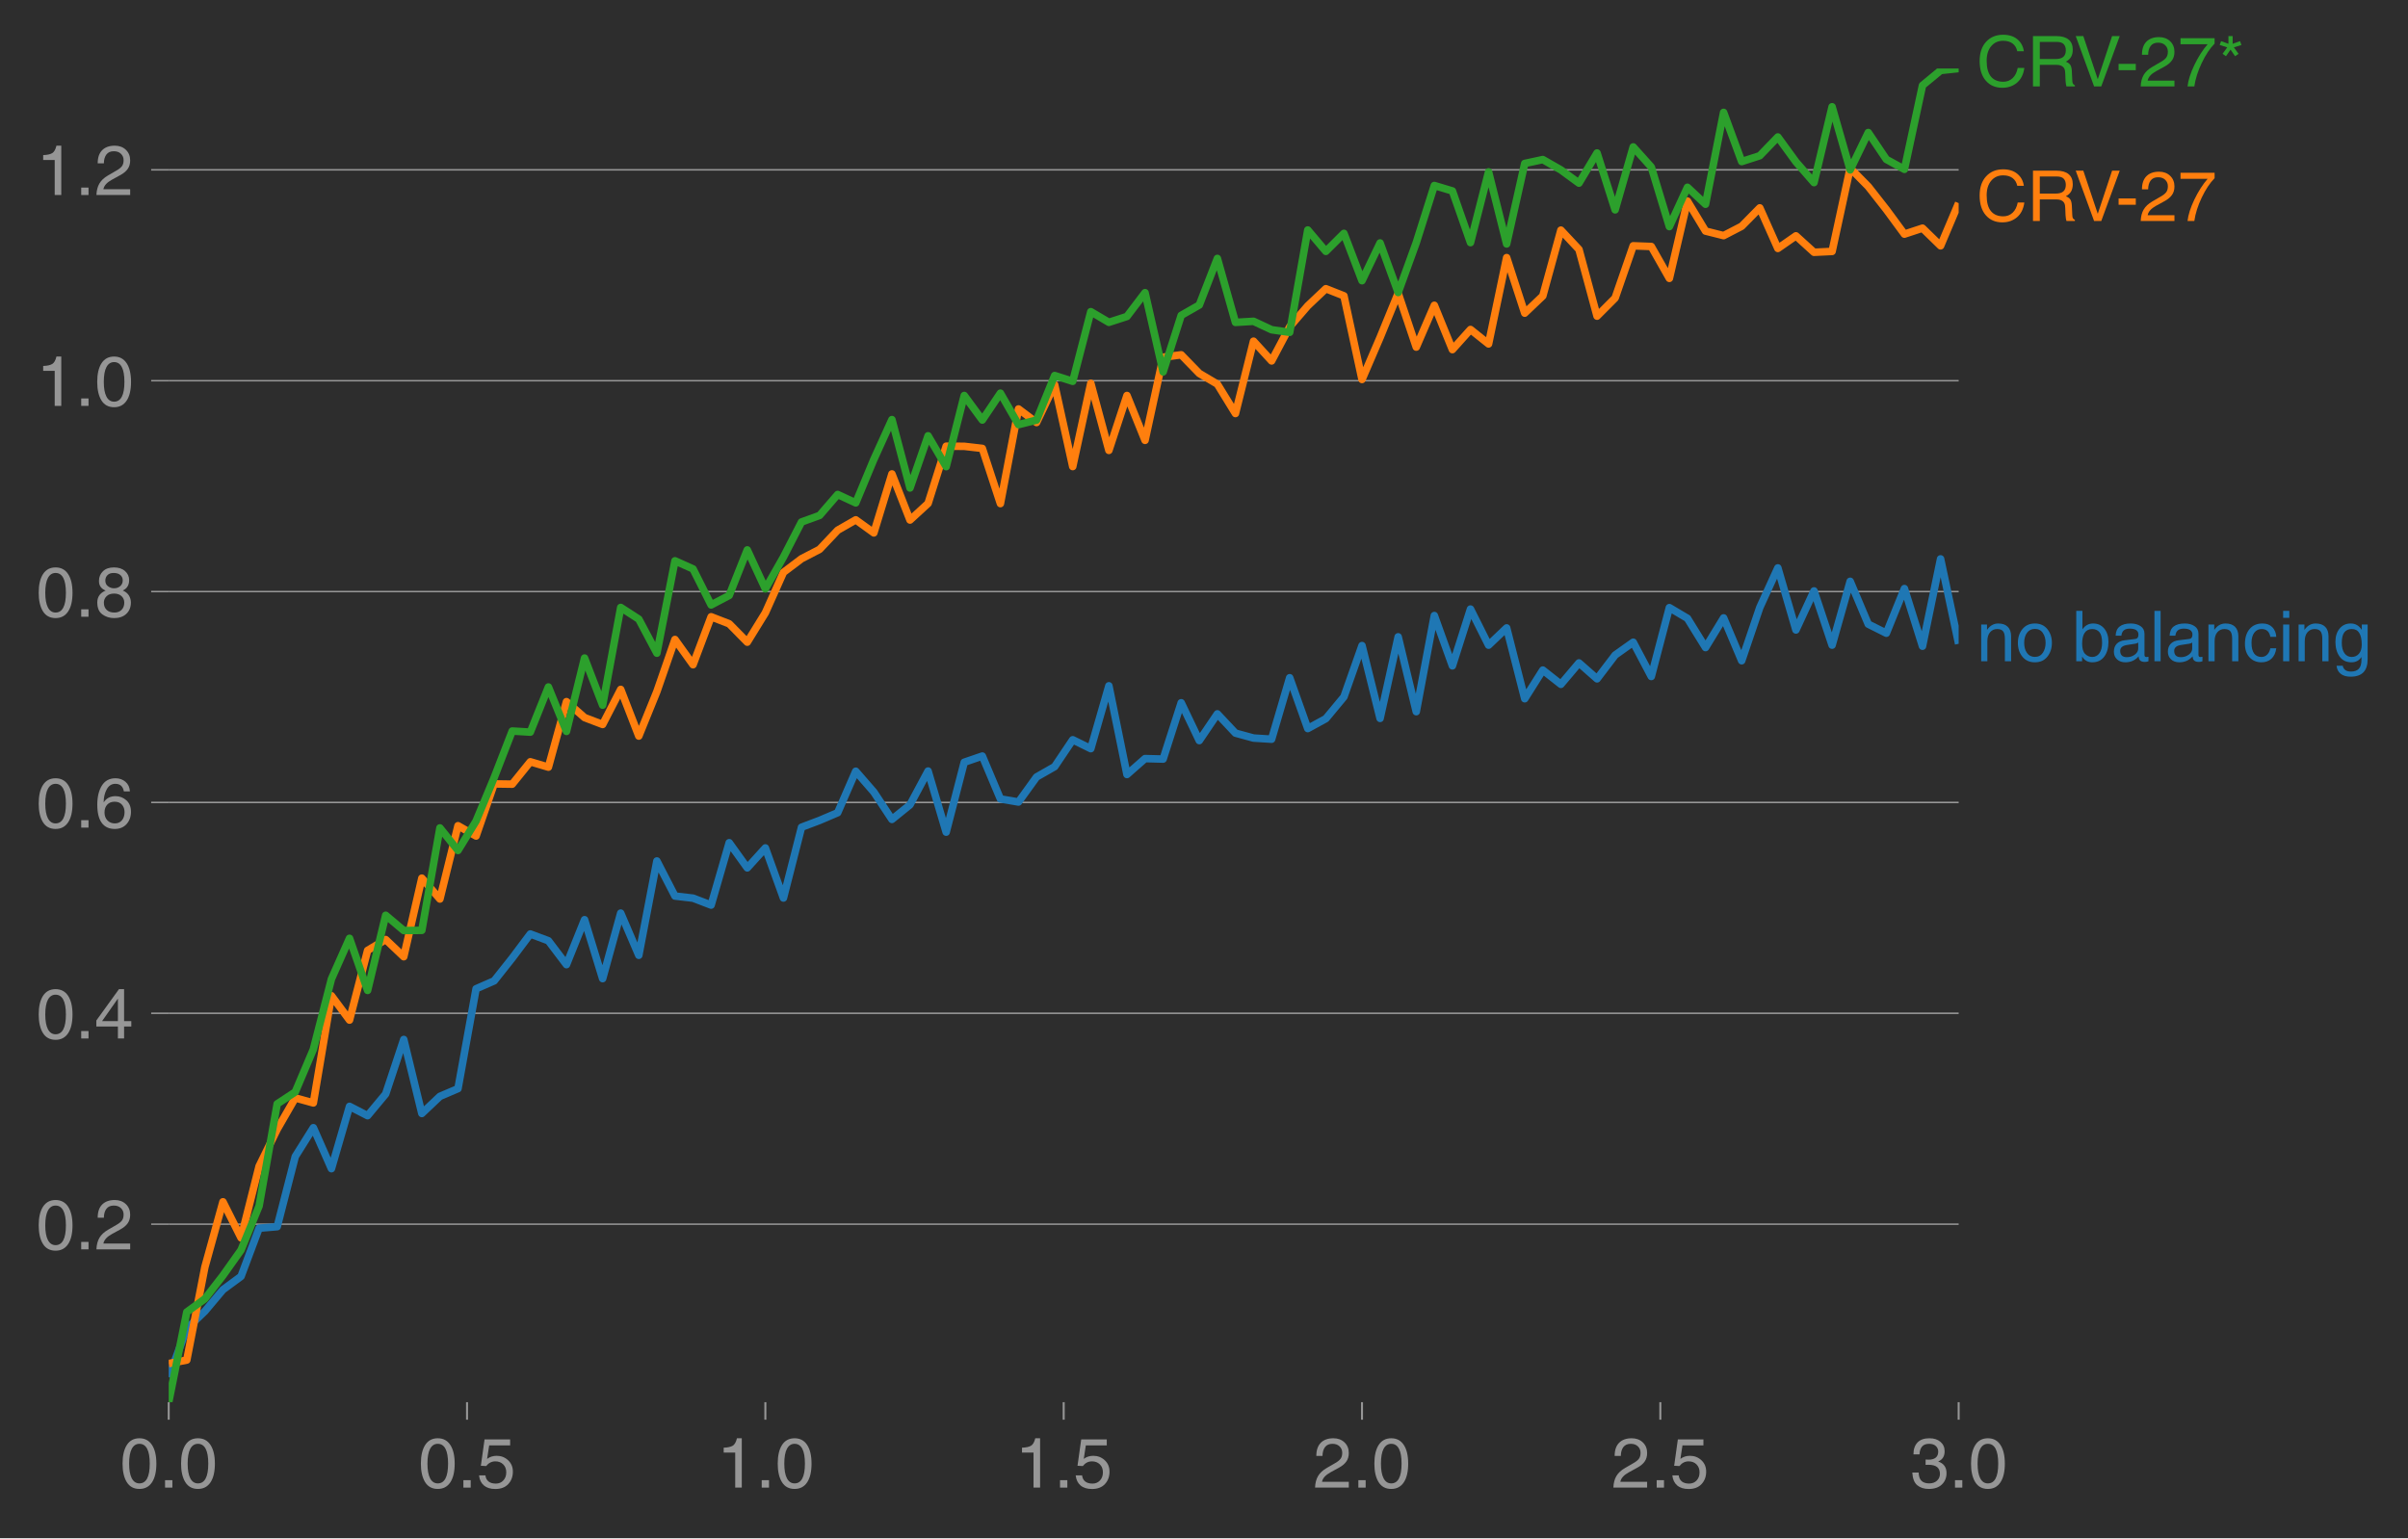
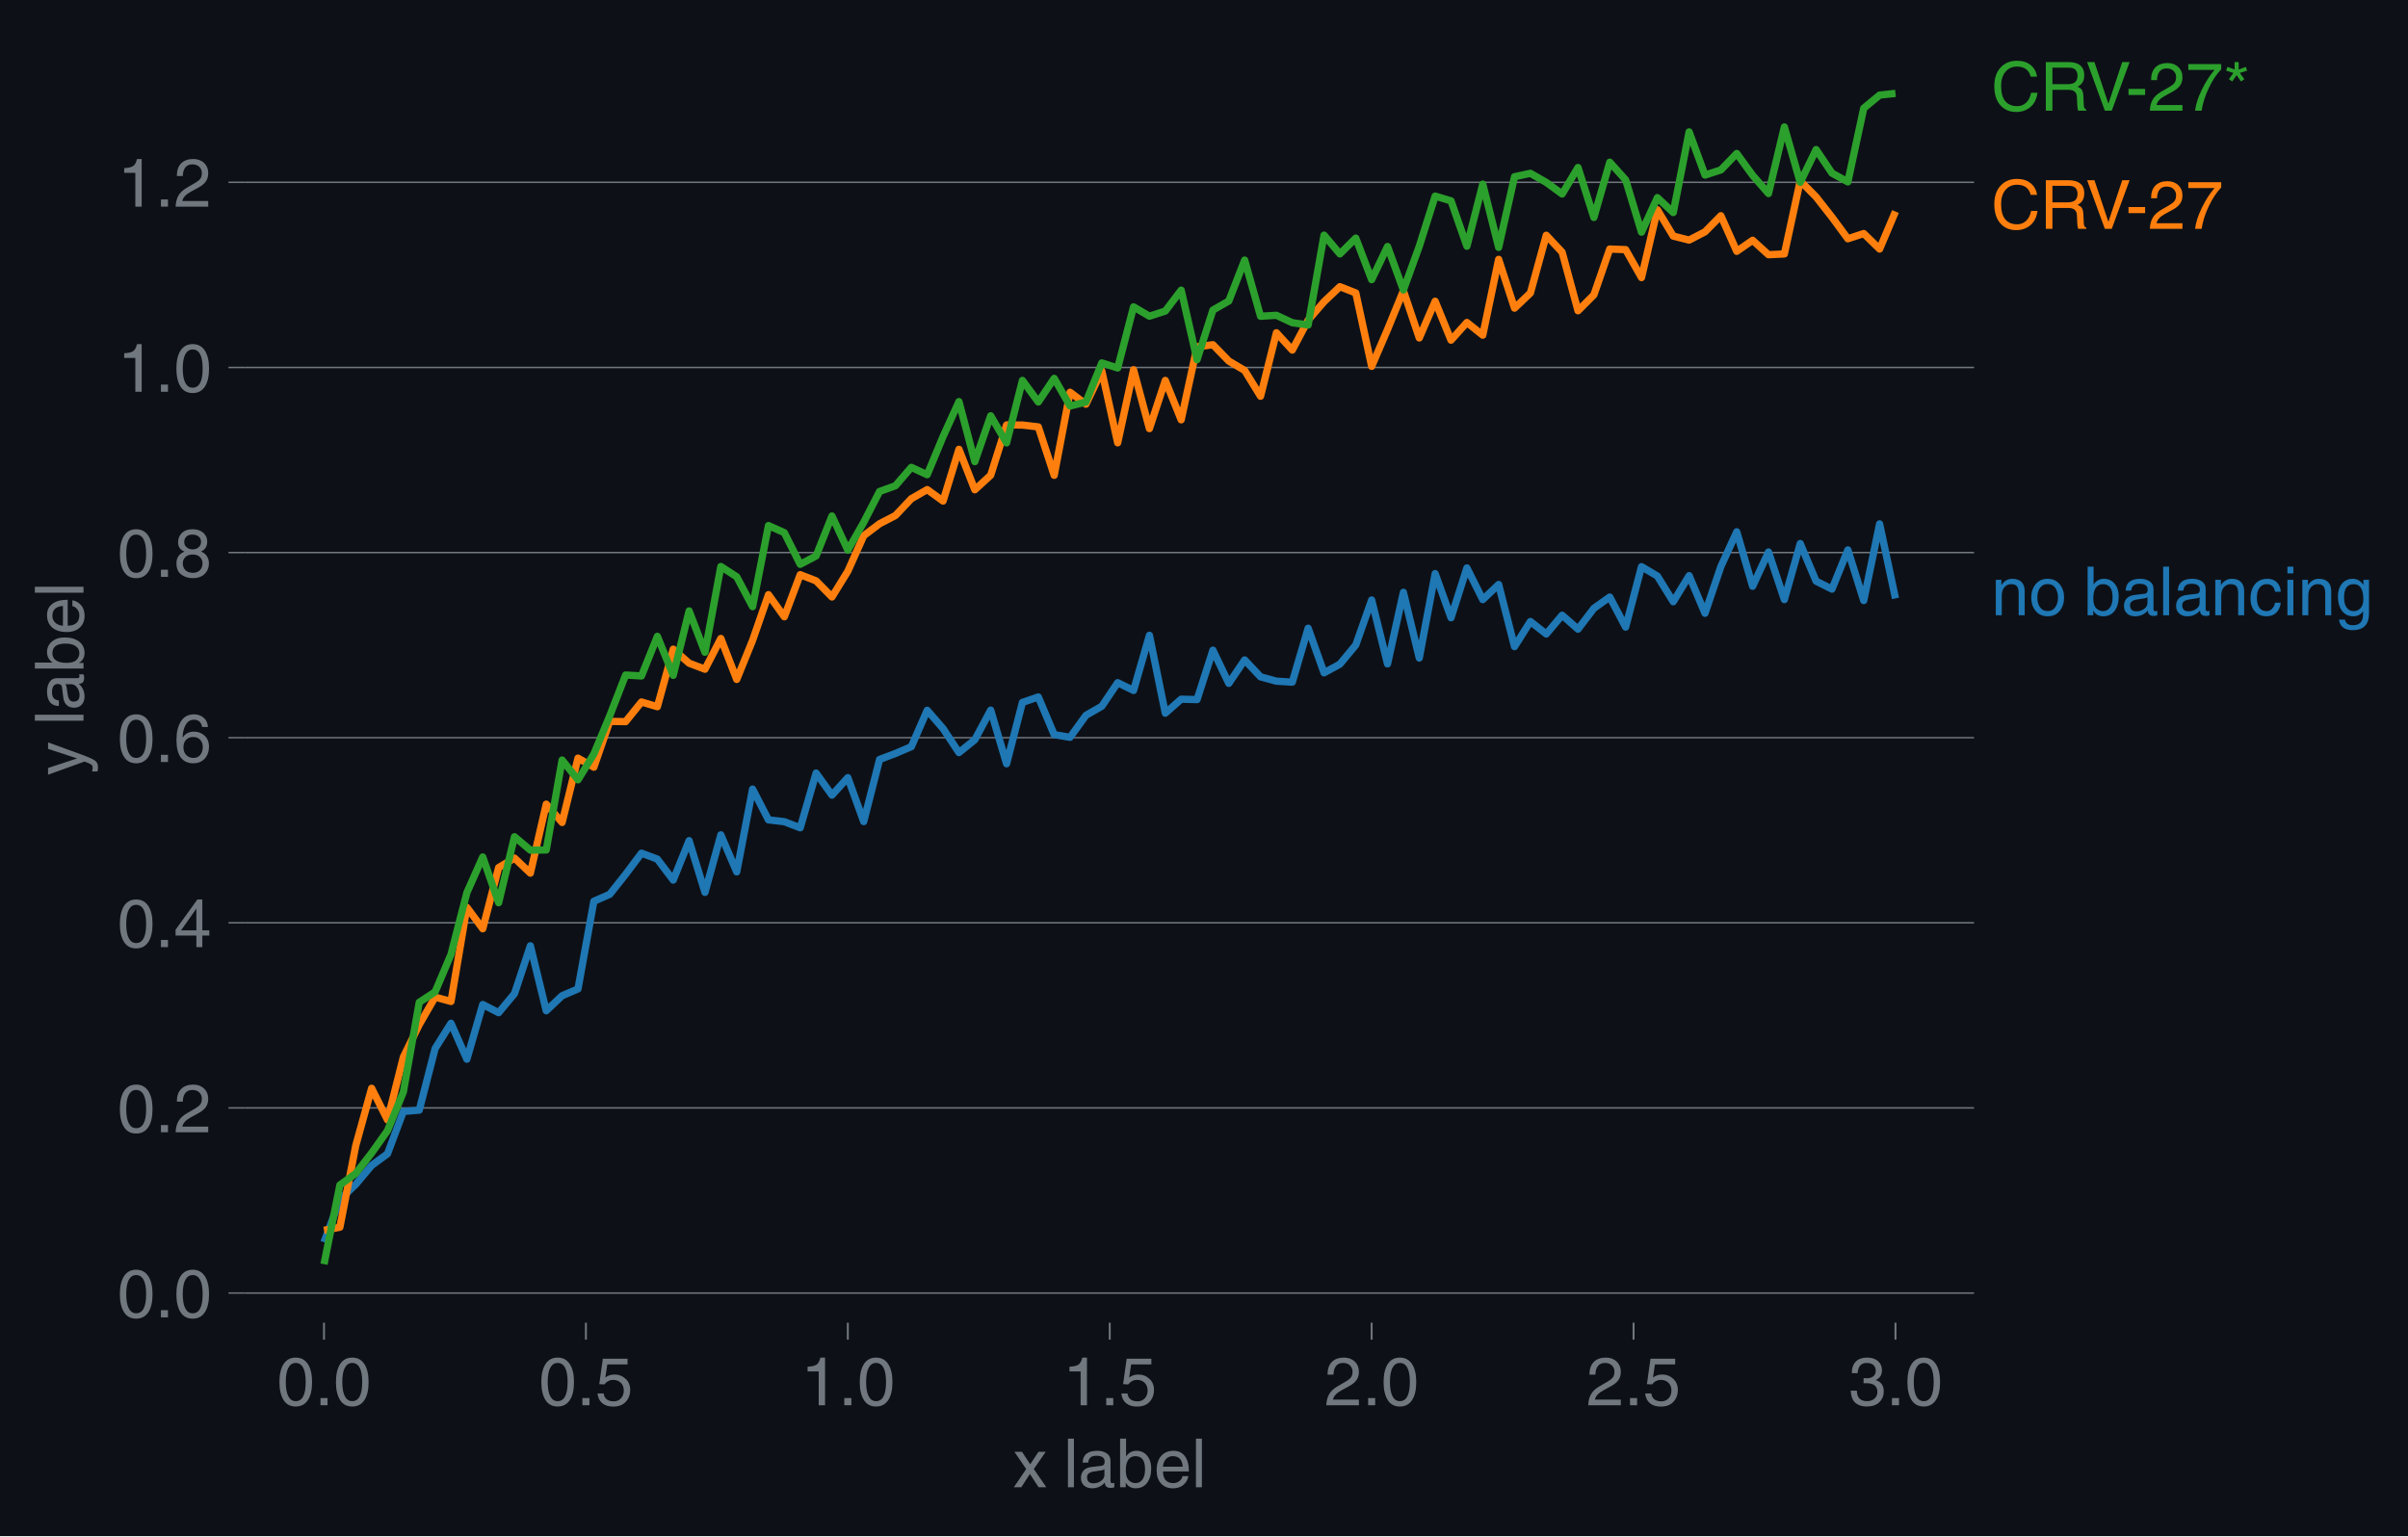
- <svg xmlns="http://www.w3.org/2000/svg" xmlns:xlink="http://www.w3.org/1999/xlink" height="409.245" viewBox="0 0 480.43 306.934" width="640.574">
+ <svg xmlns="http://www.w3.org/2000/svg" xmlns:xlink="http://www.w3.org/1999/xlink" height="423.21" viewBox="0 0 497.474 317.408" width="663.299">
  <defs>
    <style>*{stroke-linecap:butt;stroke-linejoin:round}</style>
  </defs>
  <g id="figure_1">
-     <path d="M0 306.934h480.43V0H0z" fill="#2d2d2d" id="patch_1" />
+     <path d="M0 317.408h497.474V0H0z" fill="#0d1117" id="patch_1" />
    <g id="axes_1">
-       <path d="M33.66 279.786h357.12V13.674H33.66z" fill="none" id="patch_2" />
+       <path d="M50.704 273.312h357.12V7.2H50.704z" fill="none" id="patch_2" />
      <g id="matplotlib.axis_1">
        <g id="xtick_1">
          <g id="line2d_1">
            <defs>
-               <path d="M0 0v3.5" id="m7b2e0607de" stroke="#969696" stroke-width=".4" />
-             </defs>
-             <use x="33.66" xlink:href="#m7b2e0607de" y="279.786" fill="#969696" stroke="#969696" stroke-width=".4" />
-           </g>
-           <g id="text_1">
+               <path d="M0 0v3.5" id="m057e5649aa" stroke="#71777e" stroke-width=".4" />
+             </defs>
+             <use x="66.937" xlink:href="#m057e5649aa" y="273.312" fill="#71777e" stroke="#71777e" stroke-width=".4" />
+           </g>
+           <g transform="matrix(.14 0 0 -.14 57.207 290.361)" fill="#71777e" id="text_1">
            <defs>
              <path d="M42.484 34.188q0 14.109-3.734 21.156-3.734 7.062-10.969 7.062-7.078 0-10.89-7.062-3.797-7.047-3.797-21.157 0-13.671 3.75-20.937Q20.609 6 27.78 6q7.235 0 10.969 7 3.734 7.016 3.734 21.188zm9.422 0q0-17.297-6.25-26.704-6.25-9.39-17.875-9.39-12.062 0-18.062 9.734-6 9.75-6 26.36 0 17.03 6.14 26.578 6.157 9.547 17.922 9.547 11.625 0 17.875-9.5t6.25-26.626z" id="HelveticaWorld-Regular-48" />
              <path d="M19.094 0H8.687v10.594h10.407z" id="HelveticaWorld-Regular-46" />
            </defs>
-             <g transform="matrix(.14 0 0 -.14 23.93 296.835)" fill="#969696">
-               <use xlink:href="#HelveticaWorld-Regular-48" />
-               <use x="55.615" xlink:href="#HelveticaWorld-Regular-46" />
-               <use x="83.398" xlink:href="#HelveticaWorld-Regular-48" />
-             </g>
+             <use xlink:href="#HelveticaWorld-Regular-48" />
+             <use x="55.615" xlink:href="#HelveticaWorld-Regular-46" />
+             <use x="83.398" xlink:href="#HelveticaWorld-Regular-48" />
          </g>
        </g>
        <g id="xtick_2">
-           <use x="93.18" xlink:href="#m7b2e0607de" y="279.786" fill="#969696" stroke="#969696" stroke-width=".4" id="line2d_2" />
-           <g id="text_2">
+           <use x="121.046" xlink:href="#m057e5649aa" y="273.312" fill="#71777e" stroke="#71777e" stroke-width=".4" id="line2d_2" />
+           <g transform="matrix(.14 0 0 -.14 111.316 290.361)" fill="#71777e" id="text_2">
            <defs>
              <path d="M14.703 40.922q5.813 4.39 13.625 4.39 9.469 0 16.281-6.296 6.813-6.297 6.813-16.22 0-10.78-6.578-17.796-6.563-7-18.422-7-10.313 0-16.266 5.047Q4.203 8.109 3.22 17.39h9.094q.671-5.672 4.437-8.672 3.766-3 10.453-3 6.485 0 10.64 4.484Q42 14.703 42 21.688q0 7.125-4.36 11.421-4.343 4.297-11.218 4.297-7.813 0-13.047-6.687l-7.563.39 5.266 37.594h36.438v-8.5H17.672z" id="HelveticaWorld-Regular-53" />
            </defs>
-             <g transform="matrix(.14 0 0 -.14 83.45 296.835)" fill="#969696">
-               <use xlink:href="#HelveticaWorld-Regular-48" />
-               <use x="55.615" xlink:href="#HelveticaWorld-Regular-46" />
-               <use x="83.398" xlink:href="#HelveticaWorld-Regular-53" />
-             </g>
+             <use xlink:href="#HelveticaWorld-Regular-48" />
+             <use x="55.615" xlink:href="#HelveticaWorld-Regular-46" />
+             <use x="83.398" xlink:href="#HelveticaWorld-Regular-53" />
          </g>
        </g>
        <g id="xtick_3">
-           <use x="152.7" xlink:href="#m7b2e0607de" y="279.786" fill="#969696" stroke="#969696" stroke-width=".4" id="line2d_3" />
-           <g id="text_3">
+           <use x="175.155" xlink:href="#m057e5649aa" y="273.312" fill="#71777e" stroke="#71777e" stroke-width=".4" id="line2d_3" />
+           <g transform="matrix(.14 0 0 -.14 165.425 290.361)" fill="#71777e" id="text_3">
            <defs>
              <path d="M35.89 0h-9.374v49.906H10.109v6.985q8.594.28 12.782 2.75Q27.094 62.109 29 70.313h6.89z" id="HelveticaWorld-Regular-49" />
            </defs>
-             <g transform="matrix(.14 0 0 -.14 142.97 296.835)" fill="#969696">
-               <use xlink:href="#HelveticaWorld-Regular-49" />
-               <use x="55.615" xlink:href="#HelveticaWorld-Regular-46" />
-               <use x="83.398" xlink:href="#HelveticaWorld-Regular-48" />
-             </g>
+             <use xlink:href="#HelveticaWorld-Regular-49" />
+             <use x="55.615" xlink:href="#HelveticaWorld-Regular-46" />
+             <use x="83.398" xlink:href="#HelveticaWorld-Regular-48" />
          </g>
        </g>
        <g id="xtick_4">
-           <use x="212.22" xlink:href="#m7b2e0607de" y="279.786" fill="#969696" stroke="#969696" stroke-width=".4" id="line2d_4" />
-           <g transform="matrix(.14 0 0 -.14 202.49 296.835)" fill="#969696" id="text_4">
+           <use x="229.264" xlink:href="#m057e5649aa" y="273.312" fill="#71777e" stroke="#71777e" stroke-width=".4" id="line2d_4" />
+           <g transform="matrix(.14 0 0 -.14 219.534 290.361)" fill="#71777e" id="text_4">
            <use xlink:href="#HelveticaWorld-Regular-49" />
            <use x="55.615" xlink:href="#HelveticaWorld-Regular-46" />
            <use x="83.398" xlink:href="#HelveticaWorld-Regular-53" />
          </g>
        </g>
        <g id="xtick_5">
-           <use x="271.74" xlink:href="#m7b2e0607de" y="279.786" fill="#969696" stroke="#969696" stroke-width=".4" id="line2d_5" />
-           <g id="text_5">
+           <use x="283.373" xlink:href="#m057e5649aa" y="273.312" fill="#71777e" stroke="#71777e" stroke-width=".4" id="line2d_5" />
+           <g transform="matrix(.14 0 0 -.14 273.643 290.361)" fill="#71777e" id="text_5">
            <defs>
              <path d="M4.39 45.125q0 12.39 6.391 18.781 6.406 6.407 17.938 6.407 9.656 0 15.812-5.86 6.157-5.86 6.157-15.14 0-7.22-3.547-12.188-3.532-4.953-10.422-8.703l-12.11-6.64Q13.922 15.921 12.5 8.296h38.188V0H2.593q.39 9.906 4.297 16.5 3.906 6.594 12.203 11.375l12.593 7.328q5.032 2.89 7.329 5.984 2.297 3.094 2.297 8.516 0 5.375-3.766 9.031-3.75 3.672-10.156 3.672-7.078 0-10.594-4.672-3.516-4.656-3.61-12.609z" id="HelveticaWorld-Regular-50" />
            </defs>
-             <g transform="matrix(.14 0 0 -.14 262.01 296.835)" fill="#969696">
-               <use xlink:href="#HelveticaWorld-Regular-50" />
-               <use x="55.615" xlink:href="#HelveticaWorld-Regular-46" />
-               <use x="83.398" xlink:href="#HelveticaWorld-Regular-48" />
-             </g>
+             <use xlink:href="#HelveticaWorld-Regular-50" />
+             <use x="55.615" xlink:href="#HelveticaWorld-Regular-46" />
+             <use x="83.398" xlink:href="#HelveticaWorld-Regular-48" />
          </g>
        </g>
        <g id="xtick_6">
-           <use x="331.26" xlink:href="#m7b2e0607de" y="279.786" fill="#969696" stroke="#969696" stroke-width=".4" id="line2d_6" />
-           <g transform="matrix(.14 0 0 -.14 321.53 296.835)" fill="#969696" id="text_6">
+           <use x="337.482" xlink:href="#m057e5649aa" y="273.312" fill="#71777e" stroke="#71777e" stroke-width=".4" id="line2d_6" />
+           <g transform="matrix(.14 0 0 -.14 327.752 290.361)" fill="#71777e" id="text_6">
            <use xlink:href="#HelveticaWorld-Regular-50" />
            <use x="55.615" xlink:href="#HelveticaWorld-Regular-46" />
            <use x="83.398" xlink:href="#HelveticaWorld-Regular-53" />
          </g>
        </g>
        <g id="xtick_7">
-           <use x="390.78" xlink:href="#m7b2e0607de" y="279.786" fill="#969696" stroke="#969696" stroke-width=".4" id="line2d_7" />
-           <g id="text_7">
+           <use x="391.591" xlink:href="#m057e5649aa" y="273.312" fill="#71777e" stroke="#71777e" stroke-width=".4" id="line2d_7" />
+           <g transform="matrix(.14 0 0 -.14 381.861 290.361)" fill="#71777e" id="text_7">
            <defs>
              <path d="M22.406 39.984q2.203-.187 4.594-.187 6.203 0 9.781 2.86 3.594 2.859 3.594 8.656 0 4.687-3.344 7.89-3.343 3.203-9.64 3.203-6.985 0-10.235-4.11-3.234-4.093-3.437-10.983h-8.64q0 10.984 5.765 16.984 5.765 6.016 16.937 6.016 9.922 0 15.828-5.11 5.907-5.094 5.907-13.39 0-10.704-9.032-14.5v-.204q11.72-4 11.72-16.406 0-9.906-6.595-16.265-6.593-6.344-18.703-6.344-9.906 0-16.312 5.203Q4.204 8.5 3.422 21.484H12.5q.203-8.109 4-11.797Q20.313 6 27.484 6q6.938 0 11.141 3.86 4.203 3.859 4.203 9.718 0 6.406-4.016 9.672-4 3.266-12.39 3.266-2 0-4.016-.094z" id="HelveticaWorld-Regular-51" />
            </defs>
-             <g transform="matrix(.14 0 0 -.14 381.05 296.835)" fill="#969696">
-               <use xlink:href="#HelveticaWorld-Regular-51" />
-               <use x="55.615" xlink:href="#HelveticaWorld-Regular-46" />
-               <use x="83.398" xlink:href="#HelveticaWorld-Regular-48" />
-             </g>
-           </g>
+             <use xlink:href="#HelveticaWorld-Regular-51" />
+             <use x="55.615" xlink:href="#HelveticaWorld-Regular-46" />
+             <use x="83.398" xlink:href="#HelveticaWorld-Regular-48" />
+           </g>
+         </g>
+         <g transform="matrix(.14 0 0 -.14 209.292 307.31)" fill="#71777e" id="text_8">
+           <defs>
+             <path d="M49.031 0H37.703l-12.89 19.672L12.203 0H1.125l18.266 26.906L2 52.296h11.188l12.109-18.405L37.5 52.297h10.688l-17.579-25.39z" id="HelveticaWorld-Regular-120" />
+             <path d="M15.375 0H6.594v71.781h8.781z" id="HelveticaWorld-Regular-108" />
+             <path d="M38.375 26.703q-.969-1.015-3.828-1.656-2.86-.625-10.672-1.656-5.766-.688-8.469-2.844-2.703-2.14-2.703-5.656 0-4.297 2.281-6.688 2.297-2.39 7.329-2.39 6.296 0 11.171 3.578 4.891 3.593 4.891 8.718zM6.203 36.375q.297 8.844 5.734 13.14 5.454 4.297 15.844 4.297 8.297 0 13.907-3.765 5.624-3.75 5.624-10.844V9.078Q47.313 6 50.094 6q1.125 0 2.89.39V0Q50.594-.984 48-.984q-4.5 0-6.703 1.921-2.188 1.938-2.281 6.047-7.516-8.5-18.891-8.5-7.422 0-11.922 4.204Q3.72 6.89 3.72 13.624q0 6.89 3.906 11.125Q11.531 29 19 29.89l15.516 1.891q4.203.64 4.203 6.203 0 4.11-3.047 6.297-3.047 2.203-9.25 2.203-5.516 0-8.485-2.437-2.953-2.438-3.53-7.672z" id="HelveticaWorld-Regular-97" />
+             <path d="M43.406 26.313q0 10.5-3.718 15.046-3.704 4.547-10.579 4.547-6.984-.11-10.562-5.453Q14.984 35.11 14.984 25q0-10.297 4.297-14.594Q23.578 6.11 29.297 6.11q6.5 0 10.297 5.344 3.812 5.344 3.812 14.86zM6.594 0v71.781h8.781V45.703h.203q5.61 8.11 15.14 8.11 9.766 0 15.766-7.25t6-18.876q0-13.093-6.062-21.156Q40.375-1.516 29.5-1.516q-9.578 0-14.406 8.016h-.203V0z" id="HelveticaWorld-Regular-98" />
+             <path d="M42.484 30.328q-.687 8.485-4.5 12.031-3.797 3.547-10.109 3.547-6.39 0-10.328-4.5-3.922-4.484-4.172-11.078zm8.391-13.922q-1.453-8.11-7.953-13.422-5.719-4.5-15.047-4.593-10.984.093-17.438 7.203Q4 12.704 4 24.704q0 13.78 6.64 21.437 6.641 7.672 18.47 7.672 10.593 0 16.546-7.922 5.953-7.907 5.953-22.594H13.375q0-8.203 3.813-12.703Q21 6.109 28.608 6.109q5.375 0 9.235 3.235 3.86 3.25 4.25 7.062z" id="HelveticaWorld-Regular-101" />
+           </defs>
+           <use xlink:href="#HelveticaWorld-Regular-120" />
+           <use x="50" xlink:href="#HelveticaWorld-Regular-32" />
+           <use x="74.414" xlink:href="#HelveticaWorld-Regular-108" />
+           <use x="96.436" xlink:href="#HelveticaWorld-Regular-97" />
+           <use x="151.367" xlink:href="#HelveticaWorld-Regular-98" />
+           <use x="207.861" xlink:href="#HelveticaWorld-Regular-101" />
+           <use x="263.281" xlink:href="#HelveticaWorld-Regular-108" />
        </g>
      </g>
      <g id="matplotlib.axis_2">
        <g id="ytick_1">
-           <path clip-path="url(#p556aa33353)" d="M33.66 244.27h357.12" fill="none" stroke="#969696" stroke-linecap="square" stroke-width=".3" id="line2d_8" />
+           <path clip-path="url(#p1b62f09333)" d="M50.704 267.18h357.12" fill="none" stroke="#71777e" stroke-linecap="square" stroke-width=".3" id="line2d_8" />
          <g id="line2d_9">
            <defs>
-               <path d="M0 0h-3.5" id="mde56894ca7" stroke="#969696" stroke-width=".3" />
-             </defs>
-             <use x="33.66" xlink:href="#mde56894ca7" y="244.269" fill="#969696" stroke="#969696" stroke-width=".3" />
-           </g>
-           <g transform="matrix(.14 0 0 -.14 7.2 249.294)" fill="#969696" id="text_8">
+               <path d="M0 0h-3.5" id="maab8e22ba4" stroke="#71777e" stroke-width=".3" />
+             </defs>
+             <use x="50.704" xlink:href="#maab8e22ba4" y="267.179" fill="#71777e" stroke="#71777e" stroke-width=".3" />
+           </g>
+           <g transform="matrix(.14 0 0 -.14 24.244 272.204)" fill="#71777e" id="text_9">
+             <use xlink:href="#HelveticaWorld-Regular-48" />
+             <use x="55.615" xlink:href="#HelveticaWorld-Regular-46" />
+             <use x="83.398" xlink:href="#HelveticaWorld-Regular-48" />
+           </g>
+         </g>
+         <g id="ytick_2">
+           <path clip-path="url(#p1b62f09333)" d="M50.704 228.928h357.12" fill="none" stroke="#71777e" stroke-linecap="square" stroke-width=".3" id="line2d_10" />
+           <use x="50.704" xlink:href="#maab8e22ba4" y="228.928" fill="#71777e" stroke="#71777e" stroke-width=".3" id="line2d_11" />
+           <g transform="matrix(.14 0 0 -.14 24.244 233.953)" fill="#71777e" id="text_10">
            <use xlink:href="#HelveticaWorld-Regular-48" />
            <use x="55.615" xlink:href="#HelveticaWorld-Regular-46" />
            <use x="83.398" xlink:href="#HelveticaWorld-Regular-50" />
          </g>
        </g>
-         <g id="ytick_2">
-           <path clip-path="url(#p556aa33353)" d="M33.66 202.193h357.12" fill="none" stroke="#969696" stroke-linecap="square" stroke-width=".3" id="line2d_10" />
-           <use x="33.66" xlink:href="#mde56894ca7" y="202.193" fill="#969696" stroke="#969696" stroke-width=".3" id="line2d_11" />
-           <g id="text_9">
+         <g id="ytick_3">
+           <path clip-path="url(#p1b62f09333)" d="M50.704 190.677h357.12" fill="none" stroke="#71777e" stroke-linecap="square" stroke-width=".3" id="line2d_12" />
+           <use x="50.704" xlink:href="#maab8e22ba4" y="190.677" fill="#71777e" stroke="#71777e" stroke-width=".3" id="line2d_13" />
+           <g transform="matrix(.14 0 0 -.14 24.244 195.702)" fill="#71777e" id="text_11">
            <defs>
              <path d="M10.594 24.703h22.61v31.89h-.188zM42 17.093V0h-8.797v17.094H2.484v8.593L34.72 70.314H42v-45.61h10.297v-7.61z" id="HelveticaWorld-Regular-52" />
            </defs>
-             <g transform="matrix(.14 0 0 -.14 7.2 207.218)" fill="#969696">
-               <use xlink:href="#HelveticaWorld-Regular-48" />
-               <use x="55.615" xlink:href="#HelveticaWorld-Regular-46" />
-               <use x="83.398" xlink:href="#HelveticaWorld-Regular-52" />
-             </g>
-           </g>
-         </g>
-         <g id="ytick_3">
-           <path clip-path="url(#p556aa33353)" d="M33.66 160.117h357.12" fill="none" stroke="#969696" stroke-linecap="square" stroke-width=".3" id="line2d_12" />
-           <use x="33.66" xlink:href="#mde56894ca7" y="160.117" fill="#969696" stroke="#969696" stroke-width=".3" id="line2d_13" />
-           <g id="text_10">
+             <use xlink:href="#HelveticaWorld-Regular-48" />
+             <use x="55.615" xlink:href="#HelveticaWorld-Regular-46" />
+             <use x="83.398" xlink:href="#HelveticaWorld-Regular-52" />
+           </g>
+         </g>
+         <g id="ytick_4">
+           <path clip-path="url(#p1b62f09333)" d="M50.704 152.426h357.12" fill="none" stroke="#71777e" stroke-linecap="square" stroke-width=".3" id="line2d_14" />
+           <use x="50.704" xlink:href="#maab8e22ba4" y="152.426" fill="#71777e" stroke="#71777e" stroke-width=".3" id="line2d_15" />
+           <g transform="matrix(.14 0 0 -.14 24.244 157.45)" fill="#71777e" id="text_12">
            <defs>
              <path d="M14.11 21.578q0-6.875 4.093-11.234Q22.313 6 28.906 6q6.297 0 10.032 4.438 3.734 4.453 3.734 11.687 0 6.297-3.688 10.547-3.687 4.25-10.468 4.25-6.594 0-10.5-4.156-3.907-4.157-3.907-11.188zM41.702 51.61q-.984 5.375-3.984 8.078-3 2.72-8.125 2.72-8.11 0-12.36-7.923-4.25-7.906-4.343-18.109l.203-.188q5.61 8.641 16.687 8.641 8.844 0 15.438-5.86 6.593-5.859 6.593-16.452 0-10.5-6.25-17.47-6.25-6.952-16.843-6.952-12.219 0-18.563 8.687-6.344 8.703-6.344 25.938 0 16.593 6.485 27.093 6.5 10.5 19.484 10.5 8.407 0 14.219-5.015 5.813-5 6.297-13.688z" id="HelveticaWorld-Regular-54" />
            </defs>
-             <g transform="matrix(.14 0 0 -.14 7.2 165.141)" fill="#969696">
-               <use xlink:href="#HelveticaWorld-Regular-48" />
-               <use x="55.615" xlink:href="#HelveticaWorld-Regular-46" />
-               <use x="83.398" xlink:href="#HelveticaWorld-Regular-54" />
-             </g>
-           </g>
-         </g>
-         <g id="ytick_4">
-           <path clip-path="url(#p556aa33353)" d="M33.66 118.04h357.12" fill="none" stroke="#969696" stroke-linecap="square" stroke-width=".3" id="line2d_14" />
-           <use x="33.66" xlink:href="#mde56894ca7" y="118.041" fill="#969696" stroke="#969696" stroke-width=".3" id="line2d_15" />
-           <g id="text_11">
+             <use xlink:href="#HelveticaWorld-Regular-48" />
+             <use x="55.615" xlink:href="#HelveticaWorld-Regular-46" />
+             <use x="83.398" xlink:href="#HelveticaWorld-Regular-54" />
+           </g>
+         </g>
+         <g id="ytick_5">
+           <path clip-path="url(#p1b62f09333)" d="M50.704 114.175h357.12" fill="none" stroke="#71777e" stroke-linecap="square" stroke-width=".3" id="line2d_16" />
+           <use x="50.704" xlink:href="#maab8e22ba4" y="114.175" fill="#71777e" stroke="#71777e" stroke-width=".3" id="line2d_17" />
+           <g transform="matrix(.14 0 0 -.14 24.244 119.2)" fill="#71777e" id="text_13">
            <defs>
              <path d="M27.594 40.578q5.422 0 8.953 3.094 3.547 3.11 3.547 8.234 0 4.594-3.407 7.547-3.39 2.953-9.687 2.953-5.61 0-8.672-3.11-3.047-3.093-3.047-7.874 0-5.125 3.813-7.984 3.812-2.86 8.5-2.86zm.093-7.562q-6.78 0-10.64-3.766-3.86-3.766-3.86-9.234 0-6.297 3.907-10.157Q21 6 28.219 6q6.406 0 10.234 3.86 3.828 3.859 3.828 10.265 0 5.469-3.828 9.172-3.828 3.719-10.766 3.719zM49.22 52.203q0-10.594-9.032-14.797 6.204-2.781 8.86-7.36 2.656-4.562 2.656-9.733 0-10.016-6.453-16.125-6.438-6.094-17.375-6.094-9.563 0-16.813 5.25-7.25 5.25-7.25 17.062 0 11.922 11.907 16.907-9.516 3.796-9.516 13.671 0 8.297 5.64 13.813 5.641 5.516 15.641 5.516 10.016 0 15.875-5.204 5.86-5.203 5.86-12.906z" id="HelveticaWorld-Regular-56" />
            </defs>
-             <g transform="matrix(.14 0 0 -.14 7.2 123.065)" fill="#969696">
-               <use xlink:href="#HelveticaWorld-Regular-48" />
-               <use x="55.615" xlink:href="#HelveticaWorld-Regular-46" />
-               <use x="83.398" xlink:href="#HelveticaWorld-Regular-56" />
-             </g>
-           </g>
-         </g>
-         <g id="ytick_5">
-           <path clip-path="url(#p556aa33353)" d="M33.66 75.964h357.12" fill="none" stroke="#969696" stroke-linecap="square" stroke-width=".3" id="line2d_16" />
-           <use x="33.66" xlink:href="#mde56894ca7" y="75.964" fill="#969696" stroke="#969696" stroke-width=".3" id="line2d_17" />
-           <g transform="matrix(.14 0 0 -.14 7.2 80.989)" fill="#969696" id="text_12">
-             <use xlink:href="#HelveticaWorld-Regular-49" />
-             <use x="55.615" xlink:href="#HelveticaWorld-Regular-46" />
-             <use x="83.398" xlink:href="#HelveticaWorld-Regular-48" />
+             <use xlink:href="#HelveticaWorld-Regular-48" />
+             <use x="55.615" xlink:href="#HelveticaWorld-Regular-46" />
+             <use x="83.398" xlink:href="#HelveticaWorld-Regular-56" />
          </g>
        </g>
        <g id="ytick_6">
-           <path clip-path="url(#p556aa33353)" d="M33.66 33.888h357.12" fill="none" stroke="#969696" stroke-linecap="square" stroke-width=".3" id="line2d_18" />
-           <use x="33.66" xlink:href="#mde56894ca7" y="33.888" fill="#969696" stroke="#969696" stroke-width=".3" id="line2d_19" />
-           <g transform="matrix(.14 0 0 -.14 7.2 38.913)" fill="#969696" id="text_13">
+           <path clip-path="url(#p1b62f09333)" d="M50.704 75.924h357.12" fill="none" stroke="#71777e" stroke-linecap="square" stroke-width=".3" id="line2d_18" />
+           <use x="50.704" xlink:href="#maab8e22ba4" y="75.924" fill="#71777e" stroke="#71777e" stroke-width=".3" id="line2d_19" />
+           <g transform="matrix(.14 0 0 -.14 24.244 80.948)" fill="#71777e" id="text_14">
+             <use xlink:href="#HelveticaWorld-Regular-49" />
+             <use x="55.615" xlink:href="#HelveticaWorld-Regular-46" />
+             <use x="83.398" xlink:href="#HelveticaWorld-Regular-48" />
+           </g>
+         </g>
+         <g id="ytick_7">
+           <path clip-path="url(#p1b62f09333)" d="M50.704 37.673h357.12" fill="none" stroke="#71777e" stroke-linecap="square" stroke-width=".3" id="line2d_20" />
+           <use x="50.704" xlink:href="#maab8e22ba4" y="37.673" fill="#71777e" stroke="#71777e" stroke-width=".3" id="line2d_21" />
+           <g transform="matrix(.14 0 0 -.14 24.244 42.697)" fill="#71777e" id="text_15">
            <use xlink:href="#HelveticaWorld-Regular-49" />
            <use x="55.615" xlink:href="#HelveticaWorld-Regular-46" />
            <use x="83.398" xlink:href="#HelveticaWorld-Regular-50" />
          </g>
        </g>
-       </g>
-       <path clip-path="url(#p556aa33353)" d="M33.66 274.8l3.607-9.688 3.608-3.47 3.607-4.292 3.607-2.661 3.607-9.614 3.608-.302 3.607-14.005 3.607-5.746 3.607 8.175 3.608-12.434 3.607 1.86 3.607-4.33 3.608-10.876 3.607 14.767 3.607-3.416 3.607-1.544 3.608-19.925 3.607-1.577 3.607-4.55 3.607-4.804 3.608 1.35 3.607 4.766 3.607-8.966 3.608 11.758 3.607-13.075 3.607 8.418 3.607-18.82 3.608 7 3.607.419 3.607 1.38 3.607-12.444 3.608 5.023 3.607-3.98 3.607 9.993 3.608-14.123 3.607-1.363 3.607-1.54 3.607-8.272 3.608 4.153 3.607 5.46 3.607-2.916 3.607-6.734 3.608 12.192 3.607-13.947 3.607-1.237 3.608 8.556 3.607.615 3.607-4.995 3.607-2.06 3.608-5.365 3.607 1.773 3.607-12.539 3.607 17.697 3.608-3.175 3.607.094 3.607-11.233 3.608 7.544 3.607-5.329 3.607 3.839 3.607.986 3.608.228 3.607-12.263 3.607 10.14 3.607-1.974 3.608-4.352 3.607-10.23 3.607 14.527 3.608-16.273 3.607 14.933 3.607-19.182 3.607 10.035 3.608-11.325 3.607 7.2 3.607-3.44 3.607 14.128 3.608-5.715 3.607 2.842 3.607-4.27 3.608 3.174 3.607-4.74 3.607-2.565 3.607 6.836 3.608-13.74 3.607 2.137 3.607 5.834 3.607-5.919 3.608 8.546 3.607-10.619 3.607-7.904 3.608 12.386 3.607-7.794 3.607 10.82 3.607-12.738 3.608 8.548 3.607 1.807 3.607-8.905 3.607 11.502 3.608-17.424 3.607 16.939" fill="none" stroke="#1f77b4" stroke-linecap="square" stroke-width="1.5" id="line2d_20" />
-       <path clip-path="url(#p556aa33353)" d="M33.66 272.086l3.607-.702 3.608-18.538 3.607-13.04 3.607 7.19 3.607-14.294 3.608-7.361 3.607-6.26 3.607.996 3.607-21.398 3.608 4.871 3.607-13.904 3.607-2.169 3.608 3.428 3.607-15.68 3.607 4.163 3.607-14.623 3.608 2.057 3.607-10.405 3.607.054 3.607-4.467 3.608 1.072 3.607-13.073 3.607 3.184 3.608 1.37 3.607-6.991 3.607 9.31 3.607-8.882 3.608-10.39 3.607 5.033 3.607-9.566 3.607 1.399 3.608 3.667 3.607-5.853 3.607-8.07 3.608-2.726 3.607-1.871 3.607-3.816 3.607-2.072 3.608 2.606 3.607-11.767 3.607 9.2 3.607-3.312 3.608-11.422 3.607.024 3.607.418 3.608 11.01 3.607-18.883 3.607 2.71 3.607-7.555 3.608 16.34 3.607-16.613 3.607 13.386 3.607-10.956 3.608 8.953 3.607-16.595 3.607-.474 3.608 3.712 3.607 2.134 3.607 5.868 3.607-14.435 3.608 3.94 3.607-6.815 3.607-4.179 3.607-3.414 3.608 1.423 3.607 16.685 3.607-8.379 3.608-8.815 3.607 10.736 3.607-8.342 3.607 8.846 3.608-4.018 3.607 2.882 3.607-17.226 3.607 11.085 3.608-3.439 3.607-13.128 3.607 3.853 3.608 13.312 3.607-3.618 3.607-10.418 3.607.136 3.608 6.359 3.607-15.417 3.607 5.983 3.607.907 3.608-1.872 3.607-3.667 3.607 8.093 3.608-2.51 3.607 3.28 3.607-.173 3.607-16.612 3.608 3.658 3.607 4.6 3.607 4.903 3.607-1.188 3.608 3.52 3.607-8.522" fill="none" stroke="#ff7f0e" stroke-linecap="square" stroke-width="1.5" id="line2d_21" />
-       <path clip-path="url(#p556aa33353)" d="M33.66 279.786l3.607-17.99 3.608-2.633 3.607-4.647 3.607-5.08 3.607-8.796 3.608-20.374 3.607-2.372 3.607-8.517 3.607-14.026 3.608-8.122 3.607 10.4 3.607-14.996 3.608 3.044 3.607-.033 3.607-20.444 3.607 4.5 3.608-5.87 3.607-8.665 3.607-9.295 3.607.22 3.608-9.007 3.607 8.864 3.607-14.641 3.608 9.404 3.607-19.5 3.607 2.335 3.607 6.792 3.608-18.432 3.607 1.618 3.607 7.19 3.607-1.9 3.608-9.085 3.607 7.773 3.607-6.337 3.608-7.008 3.607-1.305 3.607-4.18 3.607 1.676 3.608-8.677 3.607-7.942 3.607 13.645 3.607-10.414 3.608 6.158 3.607-14.201 3.607 4.9 3.608-5.367 3.607 6.282 3.607-.905 3.607-8.893 3.608 1.154 3.607-13.897 3.607 2.128 3.607-1.169 3.608-4.746 3.607 15.806 3.607-11.28 3.608-2.066 3.607-9.297 3.607 12.764 3.607-.219 3.608 1.686 3.607.52 3.607-20.427 3.607 4.269 3.608-3.593 3.607 9.446 3.607-7.532 3.608 9.892 3.607-9.95 3.607-11.405 3.607 1.087 3.608 10.309L296.99 34.3l3.607 14.375 3.607-16.058 3.608-.777 3.607 2.065 3.607 2.64 3.608-6.023 3.607 11.351 3.607-12.558 3.607 4.014 3.608 11.888 3.607-7.845 3.607 3.384 3.607-18.33 3.608 9.813 3.607-1.165 3.607-3.741 3.608 4.958 3.607 4.146 3.607-15.132 3.607 12.596 3.608-7.457 3.607 5.355 3.607 1.988 3.607-16.743 3.608-2.982 3.607-.388" fill="none" stroke="#2ca02c" stroke-linecap="square" stroke-width="1.5" id="line2d_22" />
-       <g id="text_14">
+         <g transform="matrix(0 -.14 -.14 0 17.25 160.2)" fill="#71777e" id="text_16">
+           <defs>
+             <path d="M39.016 52.297h9.562L29.891.984q-.5-1.375-.985-2.593-4.25-11.329-7.328-15.547-3.078-4.235-9.953-4.235-3.61 0-5.906.782v8.015q2.484-.89 5.468-.89 3.22 0 4.704 2.03 1.5 2.032 4.421 9.938L.875 52.297h9.922L24.812 9.719H25z" id="HelveticaWorld-Regular-121" />
+           </defs>
+           <use xlink:href="#HelveticaWorld-Regular-121" />
+           <use x="49.609" xlink:href="#HelveticaWorld-Regular-32" />
+           <use x="74.023" xlink:href="#HelveticaWorld-Regular-108" />
+           <use x="96.045" xlink:href="#HelveticaWorld-Regular-97" />
+           <use x="150.977" xlink:href="#HelveticaWorld-Regular-98" />
+           <use x="207.471" xlink:href="#HelveticaWorld-Regular-101" />
+           <use x="262.891" xlink:href="#HelveticaWorld-Regular-108" />
+         </g>
+       </g>
+       <path clip-path="url(#p1b62f09333)" d="M66.937 256.683l3.28-8.807 3.278-3.154 3.28-3.902 3.28-2.42 3.278-8.739 3.28-.275 3.28-12.732 3.279-5.223 3.279 7.431 3.28-11.303 3.279 1.69 3.279-3.935 3.28-9.888 3.279 13.425 3.279-3.106 3.28-1.403 3.279-18.114 3.279-1.433 3.28-4.137 3.279-4.367 3.279 1.227 3.28 4.333 3.279-8.151 3.279 10.689 3.28-11.886 3.279 7.652 3.279-17.108 3.28 6.362 3.279.381 3.279 1.255 3.28-11.313 3.279 4.567 3.279-3.62 3.28 9.086 3.279-12.839 3.279-1.239 3.28-1.4 3.279-7.52 3.279 3.775 3.28 4.964 3.279-2.651 3.279-6.121 3.28 11.083 3.279-12.679 3.279-1.125 3.28 7.779 3.279.559 3.28-4.541 3.278-1.874 3.28-4.876 3.28 1.611 3.278-11.398 3.28 16.088 3.28-2.887 3.278.085 3.28-10.211 3.28 6.858 3.278-4.844 3.28 3.49 3.28.896 3.278.208 3.28-11.149 3.28 9.218 3.278-1.795 3.28-3.956 3.28-9.3 3.278 13.207 3.28-14.794 3.28 13.576 3.279-17.439 3.279 9.123 3.28-10.296 3.279 6.546 3.279-3.127 3.28 12.843 3.279-5.195 3.279 2.583 3.28-3.881 3.279 2.885 3.279-4.31 3.28-2.33 3.279 6.214 3.279-12.49 3.28 1.942 3.279 5.304 3.279-5.382 3.28 7.77 3.279-9.654 3.279-7.186 3.28 11.26 3.279-7.085 3.279 9.836 3.28-11.58 3.279 7.77 3.279 1.644 3.28-8.096 3.279 10.457 3.279-15.84 3.28 15.399" fill="none" stroke="#1f77b4" stroke-linecap="square" stroke-width="1.5" id="line2d_22" />
+       <path clip-path="url(#p1b62f09333)" d="M66.937 254.216l3.28-.639 3.278-16.852 3.28-11.855 3.28 6.537 3.278-12.995 3.28-6.692 3.28-5.69 3.279.905 3.279-19.453 3.28 4.429 3.279-12.64 3.279-1.972 3.28 3.116 3.279-14.255 3.279 3.785 3.28-13.294 3.279 1.87 3.279-9.458 3.28.048 3.279-4.06 3.279.974 3.28-11.885 3.279 2.895 3.279 1.245 3.28-6.355 3.279 8.464 3.279-8.075 3.28-9.445 3.279 4.575 3.279-8.696 3.28 1.272 3.279 3.333 3.279-5.32 3.28-7.337 3.279-2.478 3.279-1.701 3.28-3.469 3.279-1.884 3.279 2.369 3.28-10.697 3.279 8.365 3.279-3.013 3.28-10.383 3.279.022 3.279.38 3.28 10.01 3.279-17.167 3.28 2.464 3.278-6.869 3.28 14.855 3.28-15.103 3.278 12.17 3.28-9.96 3.28 8.139 3.278-15.088 3.28-.43 3.28 3.374 3.278 1.94 3.28 5.335 3.28-13.123 3.278 3.582 3.28-6.196 3.28-3.798 3.278-3.104 3.28 1.294 3.28 15.168 3.278-7.617 3.28-8.014 3.28 9.76 3.279-7.584 3.279 8.042 3.28-3.653 3.279 2.62 3.279-15.66 3.28 10.078 3.279-3.127 3.279-11.934 3.28 3.502 3.279 12.102 3.279-3.289 3.28-9.471 3.279.124 3.279 5.78 3.28-14.015 3.279 5.44 3.279.823 3.28-1.7 3.279-3.334 3.279 7.356 3.28-2.28 3.279 2.981 3.279-.158 3.28-15.102 3.279 3.326 3.279 4.182 3.28 4.457 3.279-1.08 3.279 3.2 3.28-7.747" fill="none" stroke="#ff7f0e" stroke-linecap="square" stroke-width="1.5" id="line2d_23" />
+       <path clip-path="url(#p1b62f09333)" d="M66.937 261.216l3.28-16.355 3.278-2.393 3.28-4.225 3.28-4.618 3.278-7.996 3.28-18.522 3.28-2.157 3.279-7.742 3.279-12.751 3.28-7.383 3.279 9.455 3.279-13.634 3.28 2.767 3.279-.03 3.279-18.585 3.28 4.09 3.279-5.335 3.279-7.878 3.28-8.45 3.279.2 3.279-8.188 3.28 8.058 3.279-13.31 3.279 8.549 3.28-17.727 3.279 2.123 3.279 6.175 3.28-16.757 3.279 1.471 3.279 6.536 3.28-1.728 3.279-8.258 3.279 7.066 3.28-5.76 3.279-6.372 3.279-1.186 3.28-3.8 3.279 1.524 3.279-7.888 3.28-7.22 3.279 12.404 3.279-9.467 3.28 5.598 3.279-12.91 3.279 4.454 3.28-4.878 3.279 5.71 3.28-.823 3.278-8.084 3.28 1.05 3.28-12.634 3.278 1.934 3.28-1.062 3.28-4.316 3.278 14.37 3.28-10.255 3.28-1.878 3.278-8.452 3.28 11.604 3.28-.199 3.278 1.533 3.28.473 3.28-18.57 3.278 3.88 3.28-3.266 3.28 8.587 3.278-6.847 3.28 8.992 3.28-9.045 3.279-10.368 3.279.989 3.28 9.371 3.279-12.83 3.279 13.068 3.28-14.598 3.279-.706 3.279 1.877 3.28 2.4 3.279-5.476 3.279 10.32 3.28-11.417 3.279 3.65 3.279 10.806 3.28-7.132 3.279 3.077 3.279-16.664 3.28 8.922 3.279-1.06 3.279-3.401 3.28 4.508 3.279 3.769 3.279-13.757 3.28 11.452 3.279-6.78 3.279 4.868 3.28 1.807 3.279-15.22 3.279-2.711 3.28-.353" fill="none" stroke="#2ca02c" stroke-linecap="square" stroke-width="1.5" id="line2d_24" />
+       <g transform="matrix(.14 0 0 -.14 411.395 127.131)" fill="#1f77b4" id="text_17">
        <defs>
          <path d="M49.219 0h-8.844v32.172q0 7.422-2.594 10.578-2.578 3.156-8.578 3.156-5.906 0-9.875-4.5-3.953-4.484-3.953-12.89V0H6.594v52.297h8.297v-7.375h.203q6.203 8.89 15.812 8.89 8.89 0 13.594-4.718 4.719-4.703 4.719-13.5z" id="HelveticaWorld-Regular-110" />
          <path d="M12.703 26.219q0-8.735 3.953-14.375 3.953-5.64 11.219-5.64 7.531 0 11.438 5.905 3.906 5.907 3.906 14.11 0 8.297-3.907 14.078-3.906 5.797-11.437 5.797-6.969 0-11.078-5.453-4.094-5.438-4.094-14.422zm-8.984 0q0 11.672 6.484 19.625 6.5 7.968 17.672 7.968 11.438 0 17.875-8.062 6.453-8.047 6.453-19.531 0-11.516-6.406-19.625-6.39-8.11-17.922-8.11-11.078 0-17.625 7.86-6.531 7.86-6.531 19.875z" id="HelveticaWorld-Regular-111" />
-           <path d="M43.406 26.313q0 10.5-3.718 15.046-3.704 4.547-10.579 4.547-6.984-.11-10.562-5.453Q14.984 35.11 14.984 25q0-10.297 4.297-14.594Q23.578 6.11 29.297 6.11q6.5 0 10.297 5.344 3.812 5.344 3.812 14.86zM6.594 0v71.781h8.781V45.703h.203q5.61 8.11 15.14 8.11 9.766 0 15.766-7.25t6-18.876q0-13.093-6.062-21.156Q40.375-1.516 29.5-1.516q-9.578 0-14.406 8.016h-.203V0z" id="HelveticaWorld-Regular-98" />
-           <path d="M38.375 26.703q-.969-1.015-3.828-1.656-2.86-.625-10.672-1.656-5.766-.688-8.469-2.844-2.703-2.14-2.703-5.656 0-4.297 2.281-6.688 2.297-2.39 7.329-2.39 6.296 0 11.171 3.578 4.891 3.593 4.891 8.718zM6.203 36.375q.297 8.844 5.734 13.14 5.454 4.297 15.844 4.297 8.297 0 13.907-3.765 5.624-3.75 5.624-10.844V9.078Q47.313 6 50.094 6q1.125 0 2.89.39V0Q50.594-.984 48-.984q-4.5 0-6.703 1.921-2.188 1.938-2.281 6.047-7.516-8.5-18.891-8.5-7.422 0-11.922 4.204Q3.72 6.89 3.72 13.624q0 6.89 3.906 11.125Q11.531 29 19 29.89l15.516 1.891q4.203.64 4.203 6.203 0 4.11-3.047 6.297-3.047 2.203-9.25 2.203-5.516 0-8.485-2.437-2.953-2.438-3.53-7.672z" id="HelveticaWorld-Regular-97" />
-           <path d="M15.375 0H6.594v71.781h8.781z" id="HelveticaWorld-Regular-108" />
          <path d="M39.594 34.719q-1.89 11.187-12.39 11.187-6.5 0-10.454-5.203-3.953-5.203-3.953-14.484 0-10.11 3.656-15.11 3.672-5 10.64-5 4.688 0 8.11 3.438 3.422 3.437 4.39 8.953h8.5q-1.312-9.703-6.859-14.86-5.547-5.156-14.328-5.156-10.297 0-16.89 7.047-6.594 7.063-6.594 19.172 0 13.281 6.594 21.188 6.593 7.922 18.5 7.922 8.687 0 13.843-5.204 5.157-5.203 5.735-13.89z" id="HelveticaWorld-Regular-99" />
          <path d="M6.594 61.813v9.968h8.781v-9.969zM15.375 0H6.594v52.297h8.781z" id="HelveticaWorld-Regular-105" />
          <path d="M12.984 26.313q0-9.61 3.813-14.907Q20.609 6.11 27.094 6.11q6.312 0 10.312 4.579 4 4.593 4 13 0 11.03-3.5 16.625-3.484 5.593-10.61 5.593-7.171 0-10.75-4.765-3.562-4.766-3.562-14.828zM49.812 2.983q0-12.609-6.062-18.797-6.047-6.203-18.266-6.203-8.78 0-13.984 4.047Q6.297-13.922 5.516-6.39h8.796q.672-3.812 3.532-6.062 2.86-2.25 8.281-2.25 7.375 0 11.125 3.969 3.766 3.953 3.766 12.828v3.719h-.188q-4.937-7.329-13.922-7.329-11.187 0-17.093 8.25-5.907 8.25-5.907 20.953 0 11.625 5.953 18.875 5.97 7.25 15.829 7.25 9.906 0 15.625-8.89h.187v7.375h8.313z" id="HelveticaWorld-Regular-103" />
        </defs>
-         <g transform="matrix(.14 0 0 -.14 394.351 131.944)" fill="#1f77b4">
-           <use xlink:href="#HelveticaWorld-Regular-110" />
-           <use x="55.176" xlink:href="#HelveticaWorld-Regular-111" />
-           <use x="111.084" xlink:href="#HelveticaWorld-Regular-32" />
-           <use x="135.498" xlink:href="#HelveticaWorld-Regular-98" />
-           <use x="191.992" xlink:href="#HelveticaWorld-Regular-97" />
-           <use x="246.924" xlink:href="#HelveticaWorld-Regular-108" />
-           <use x="268.945" xlink:href="#HelveticaWorld-Regular-97" />
-           <use x="323.877" xlink:href="#HelveticaWorld-Regular-110" />
-           <use x="379.053" xlink:href="#HelveticaWorld-Regular-99" />
-           <use x="430.322" xlink:href="#HelveticaWorld-Regular-105" />
-           <use x="452.344" xlink:href="#HelveticaWorld-Regular-110" />
-           <use x="507.52" xlink:href="#HelveticaWorld-Regular-103" />
-         </g>
-       </g>
-       <g id="text_15">
+         <use xlink:href="#HelveticaWorld-Regular-110" />
+         <use x="55.176" xlink:href="#HelveticaWorld-Regular-111" />
+         <use x="111.084" xlink:href="#HelveticaWorld-Regular-32" />
+         <use x="135.498" xlink:href="#HelveticaWorld-Regular-98" />
+         <use x="191.992" xlink:href="#HelveticaWorld-Regular-97" />
+         <use x="246.924" xlink:href="#HelveticaWorld-Regular-108" />
+         <use x="268.945" xlink:href="#HelveticaWorld-Regular-97" />
+         <use x="323.877" xlink:href="#HelveticaWorld-Regular-110" />
+         <use x="379.053" xlink:href="#HelveticaWorld-Regular-99" />
+         <use x="430.322" xlink:href="#HelveticaWorld-Regular-105" />
+         <use x="452.344" xlink:href="#HelveticaWorld-Regular-110" />
+         <use x="507.52" xlink:href="#HelveticaWorld-Regular-103" />
+       </g>
+       <g transform="matrix(.14 0 0 -.14 411.395 47.284)" fill="#ff7f0e" id="text_18">
        <defs>
          <path d="M58.016 50.203q-1.625 7.313-6.782 11.094-5.14 3.797-13.343 3.797-10.594 0-17.047-7.703-6.438-7.688-6.438-20.766 0-15.14 6.094-22.547 6.11-7.39 17.688-7.39 7.609 0 13.093 5.046 5.5 5.063 7.407 14.688h9.421Q66.22 12.594 57.625 5.344t-20.906-7.25q-14.703 0-23.516 10.11Q4.391 18.311 4.391 36.28q0 17.328 9.203 27.36 9.203 10.047 24.297 10.047 12.5 0 20.265-6.454 7.766-6.437 9.235-17.03z" id="HelveticaWorld-Regular-67" />
          <path d="M17.828 39.11h22.453q7.813 0 11.203 3.203 3.407 3.203 3.407 9.203 0 5.468-2.938 8.718-2.922 3.25-10.062 3.25H17.828zm0-39.11H8.11v71.781h33.203q11.563 0 17.516-4.937 5.969-4.922 5.969-14.36 0-6.187-2.39-10.343-2.391-4.157-7.516-6.844 4.39-1.61 6.343-4.516 1.953-2.906 2.25-9l.625-13.375q.094-3.328 1.047-4.672.953-1.343 2.672-2.125V0H55.812q-.921 2.688-1.312 8.156-.39 5.469-.39 9.86 0 2.203-.391 4.5-.39 2.297-1.719 4.14-1.313 1.86-3.86 3-2.53 1.157-6.828 1.157H17.828z" id="HelveticaWorld-Regular-82" />
          <path d="M53.328 71.781h10.875L37.891 0H27.688L1.515 71.781h10.796l20.5-61.187h.204z" id="HelveticaWorld-Regular-86" />
          <path d="M28.906 23.188H4.391v8.984h24.515z" id="HelveticaWorld-Regular-45" />
          <path d="M3.719 68.797h48.578v-7.719Q42.28 50.875 33.984 33.484 25.687 16.11 23.391 0h-9.672q1.469 13.281 9.719 30.531 8.25 17.266 18.953 29.672H3.719z" id="HelveticaWorld-Regular-55" />
        </defs>
-         <g transform="matrix(.14 0 0 -.14 394.351 44.103)" fill="#ff7f0e">
-           <use xlink:href="#HelveticaWorld-Regular-67" />
-           <use x="72.314" xlink:href="#HelveticaWorld-Regular-82" />
-           <use x="139.826" xlink:href="#HelveticaWorld-Regular-86" />
-           <use x="198.027" xlink:href="#HelveticaWorld-Regular-45" />
-           <use x="231.328" xlink:href="#HelveticaWorld-Regular-50" />
-           <use x="286.943" xlink:href="#HelveticaWorld-Regular-55" />
-         </g>
-       </g>
-       <g id="text_16">
+         <use xlink:href="#HelveticaWorld-Regular-67" />
+         <use x="72.314" xlink:href="#HelveticaWorld-Regular-82" />
+         <use x="139.826" xlink:href="#HelveticaWorld-Regular-86" />
+         <use x="198.027" xlink:href="#HelveticaWorld-Regular-45" />
+         <use x="231.328" xlink:href="#HelveticaWorld-Regular-50" />
+         <use x="286.943" xlink:href="#HelveticaWorld-Regular-55" />
+       </g>
+       <g transform="matrix(.14 0 0 -.14 411.395 22.871)" fill="#2ca02c" id="text_19">
        <defs>
          <path d="M5.906 64.594l10.5-3.797V71.78h6V60.797l10.5 3.797 2-5.516-10.781-3.36 6.688-9.234-4.938-3.375-6.484 9.375-6.5-9.375-4.875 3.375 6.687 9.235-10.797 3.36z" id="HelveticaWorld-Regular-42" />
        </defs>
-         <g transform="matrix(.14 0 0 -.14 394.351 17.25)" fill="#2ca02c">
-           <use xlink:href="#HelveticaWorld-Regular-67" />
-           <use x="72.314" xlink:href="#HelveticaWorld-Regular-82" />
-           <use x="139.826" xlink:href="#HelveticaWorld-Regular-86" />
-           <use x="198.027" xlink:href="#HelveticaWorld-Regular-45" />
-           <use x="231.328" xlink:href="#HelveticaWorld-Regular-50" />
-           <use x="286.943" xlink:href="#HelveticaWorld-Regular-55" />
-           <use x="342.559" xlink:href="#HelveticaWorld-Regular-42" />
-         </g>
+         <use xlink:href="#HelveticaWorld-Regular-67" />
+         <use x="72.314" xlink:href="#HelveticaWorld-Regular-82" />
+         <use x="139.826" xlink:href="#HelveticaWorld-Regular-86" />
+         <use x="198.027" xlink:href="#HelveticaWorld-Regular-45" />
+         <use x="231.328" xlink:href="#HelveticaWorld-Regular-50" />
+         <use x="286.943" xlink:href="#HelveticaWorld-Regular-55" />
+         <use x="342.559" xlink:href="#HelveticaWorld-Regular-42" />
      </g>
    </g>
  </g>
  <defs>
-     <clipPath id="p556aa33353">
-       <path d="M33.66 13.674h357.12v266.112H33.66z" />
+     <clipPath id="p1b62f09333">
+       <path d="M50.704 7.2h357.12v266.112H50.704z" />
    </clipPath>
  </defs>
</svg>
